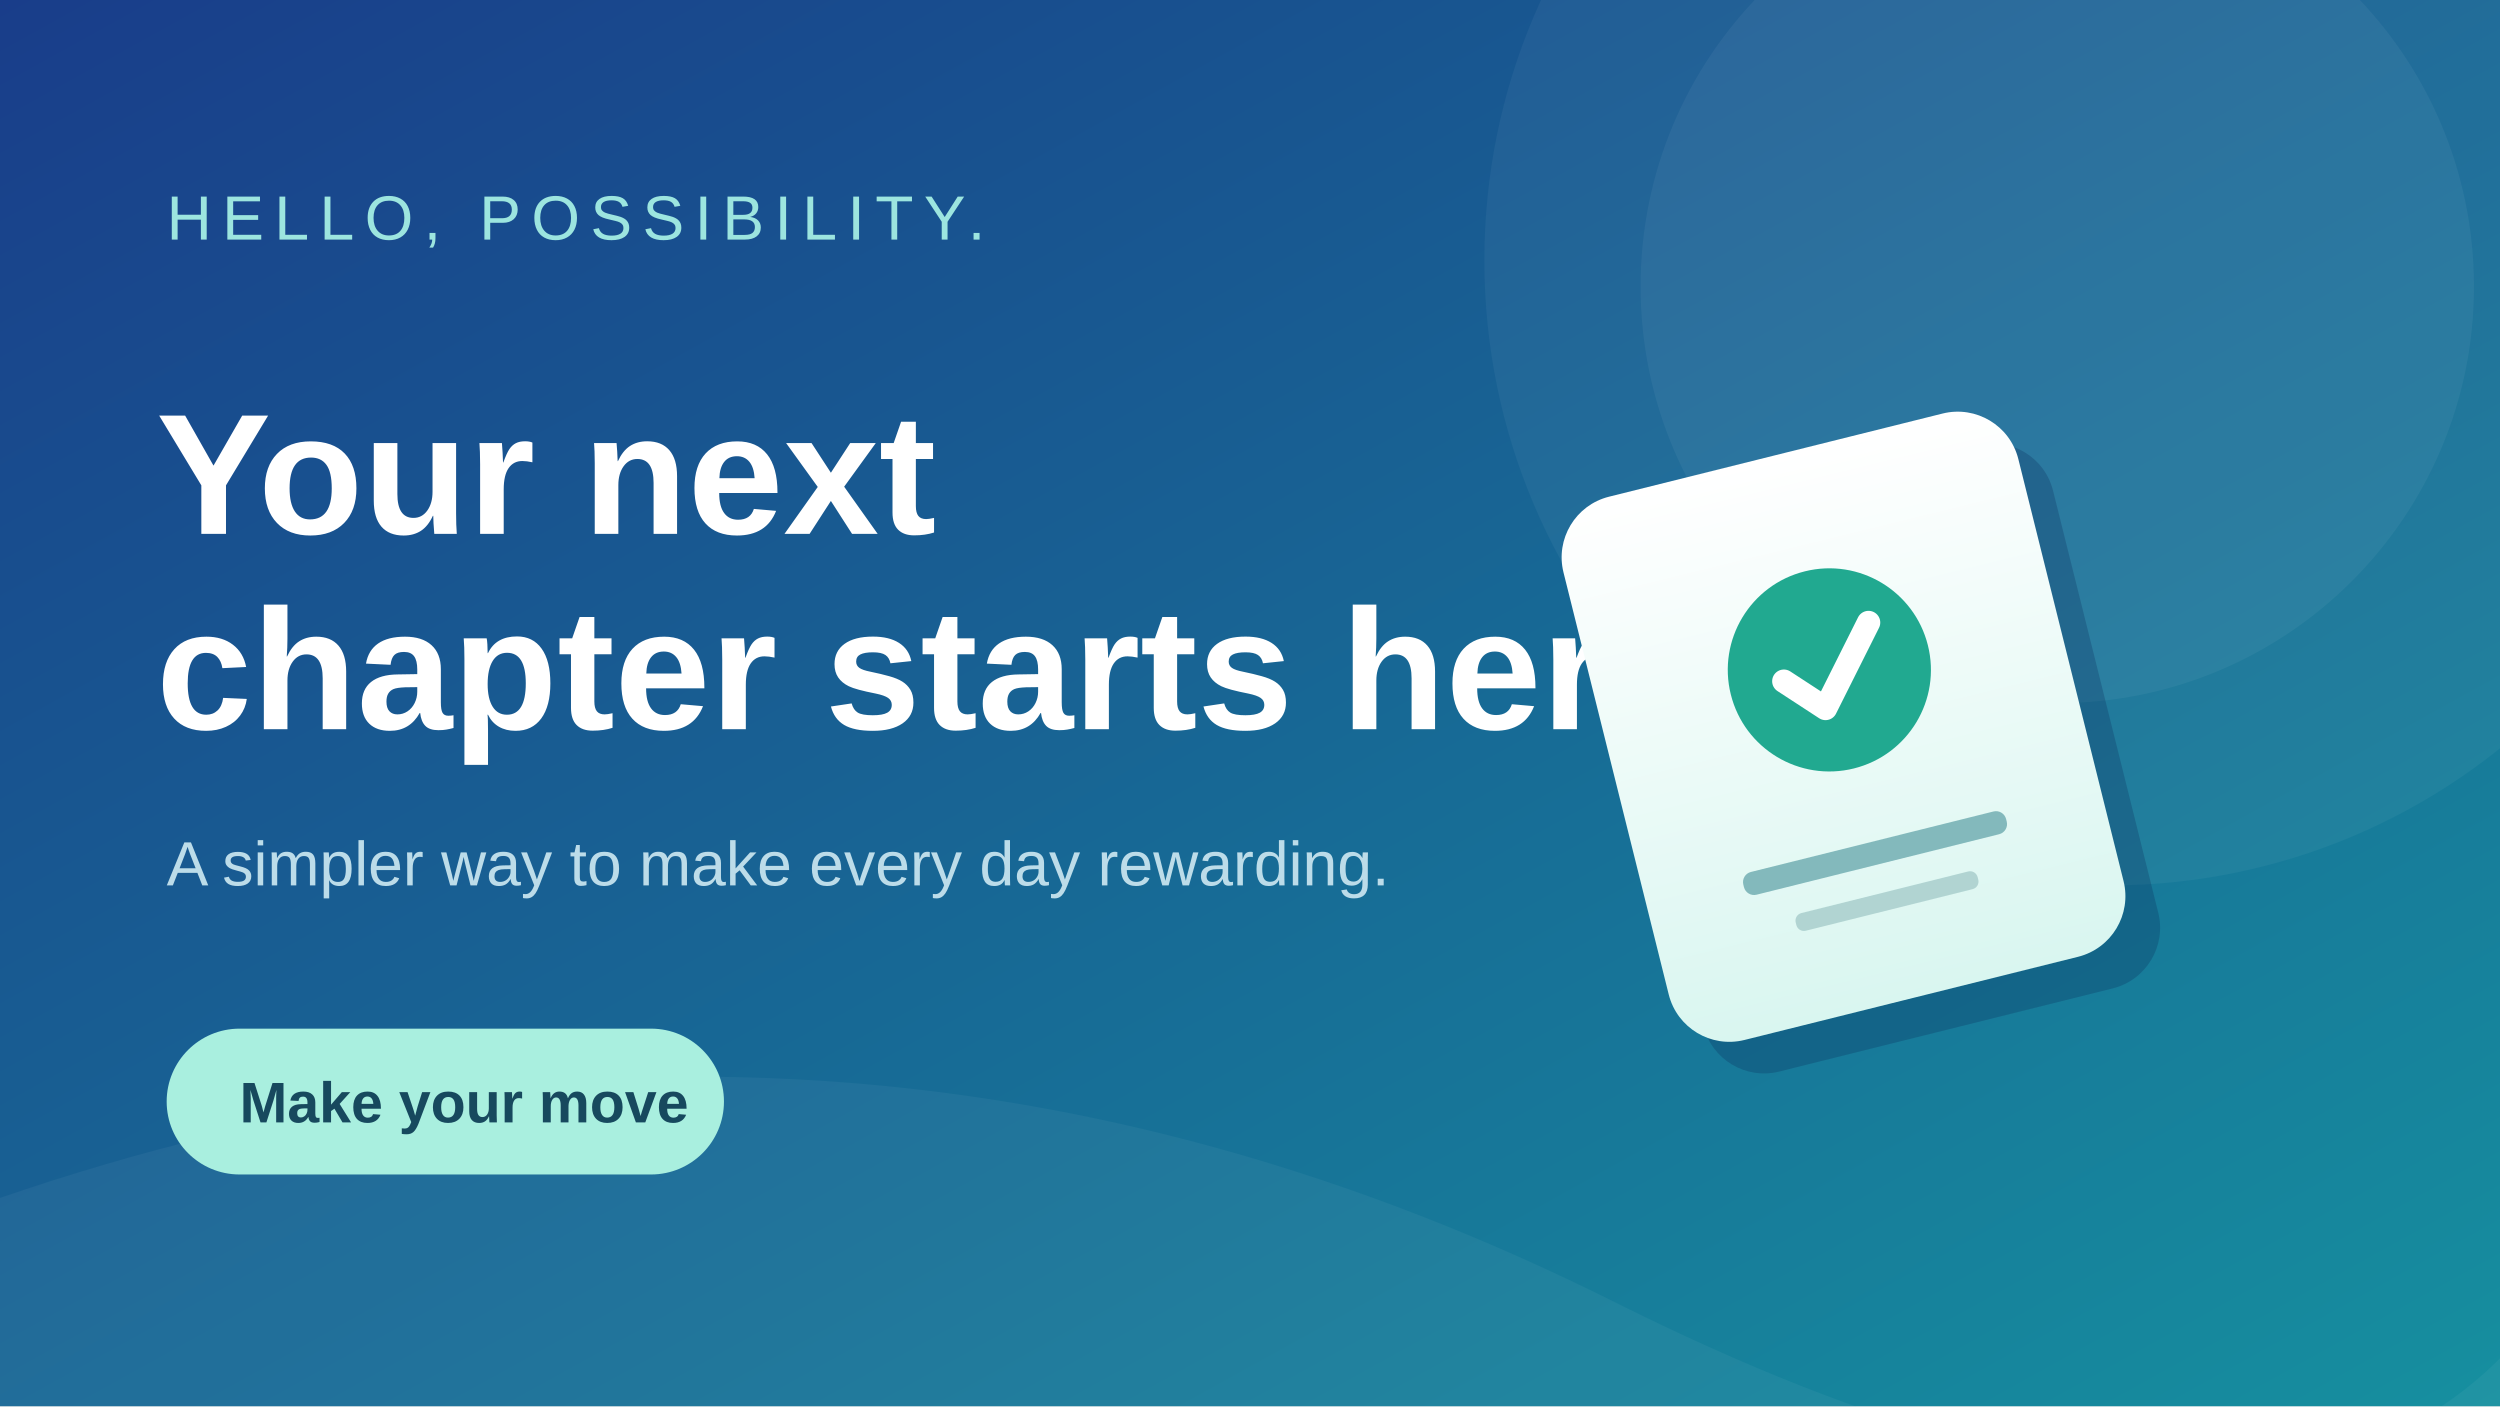
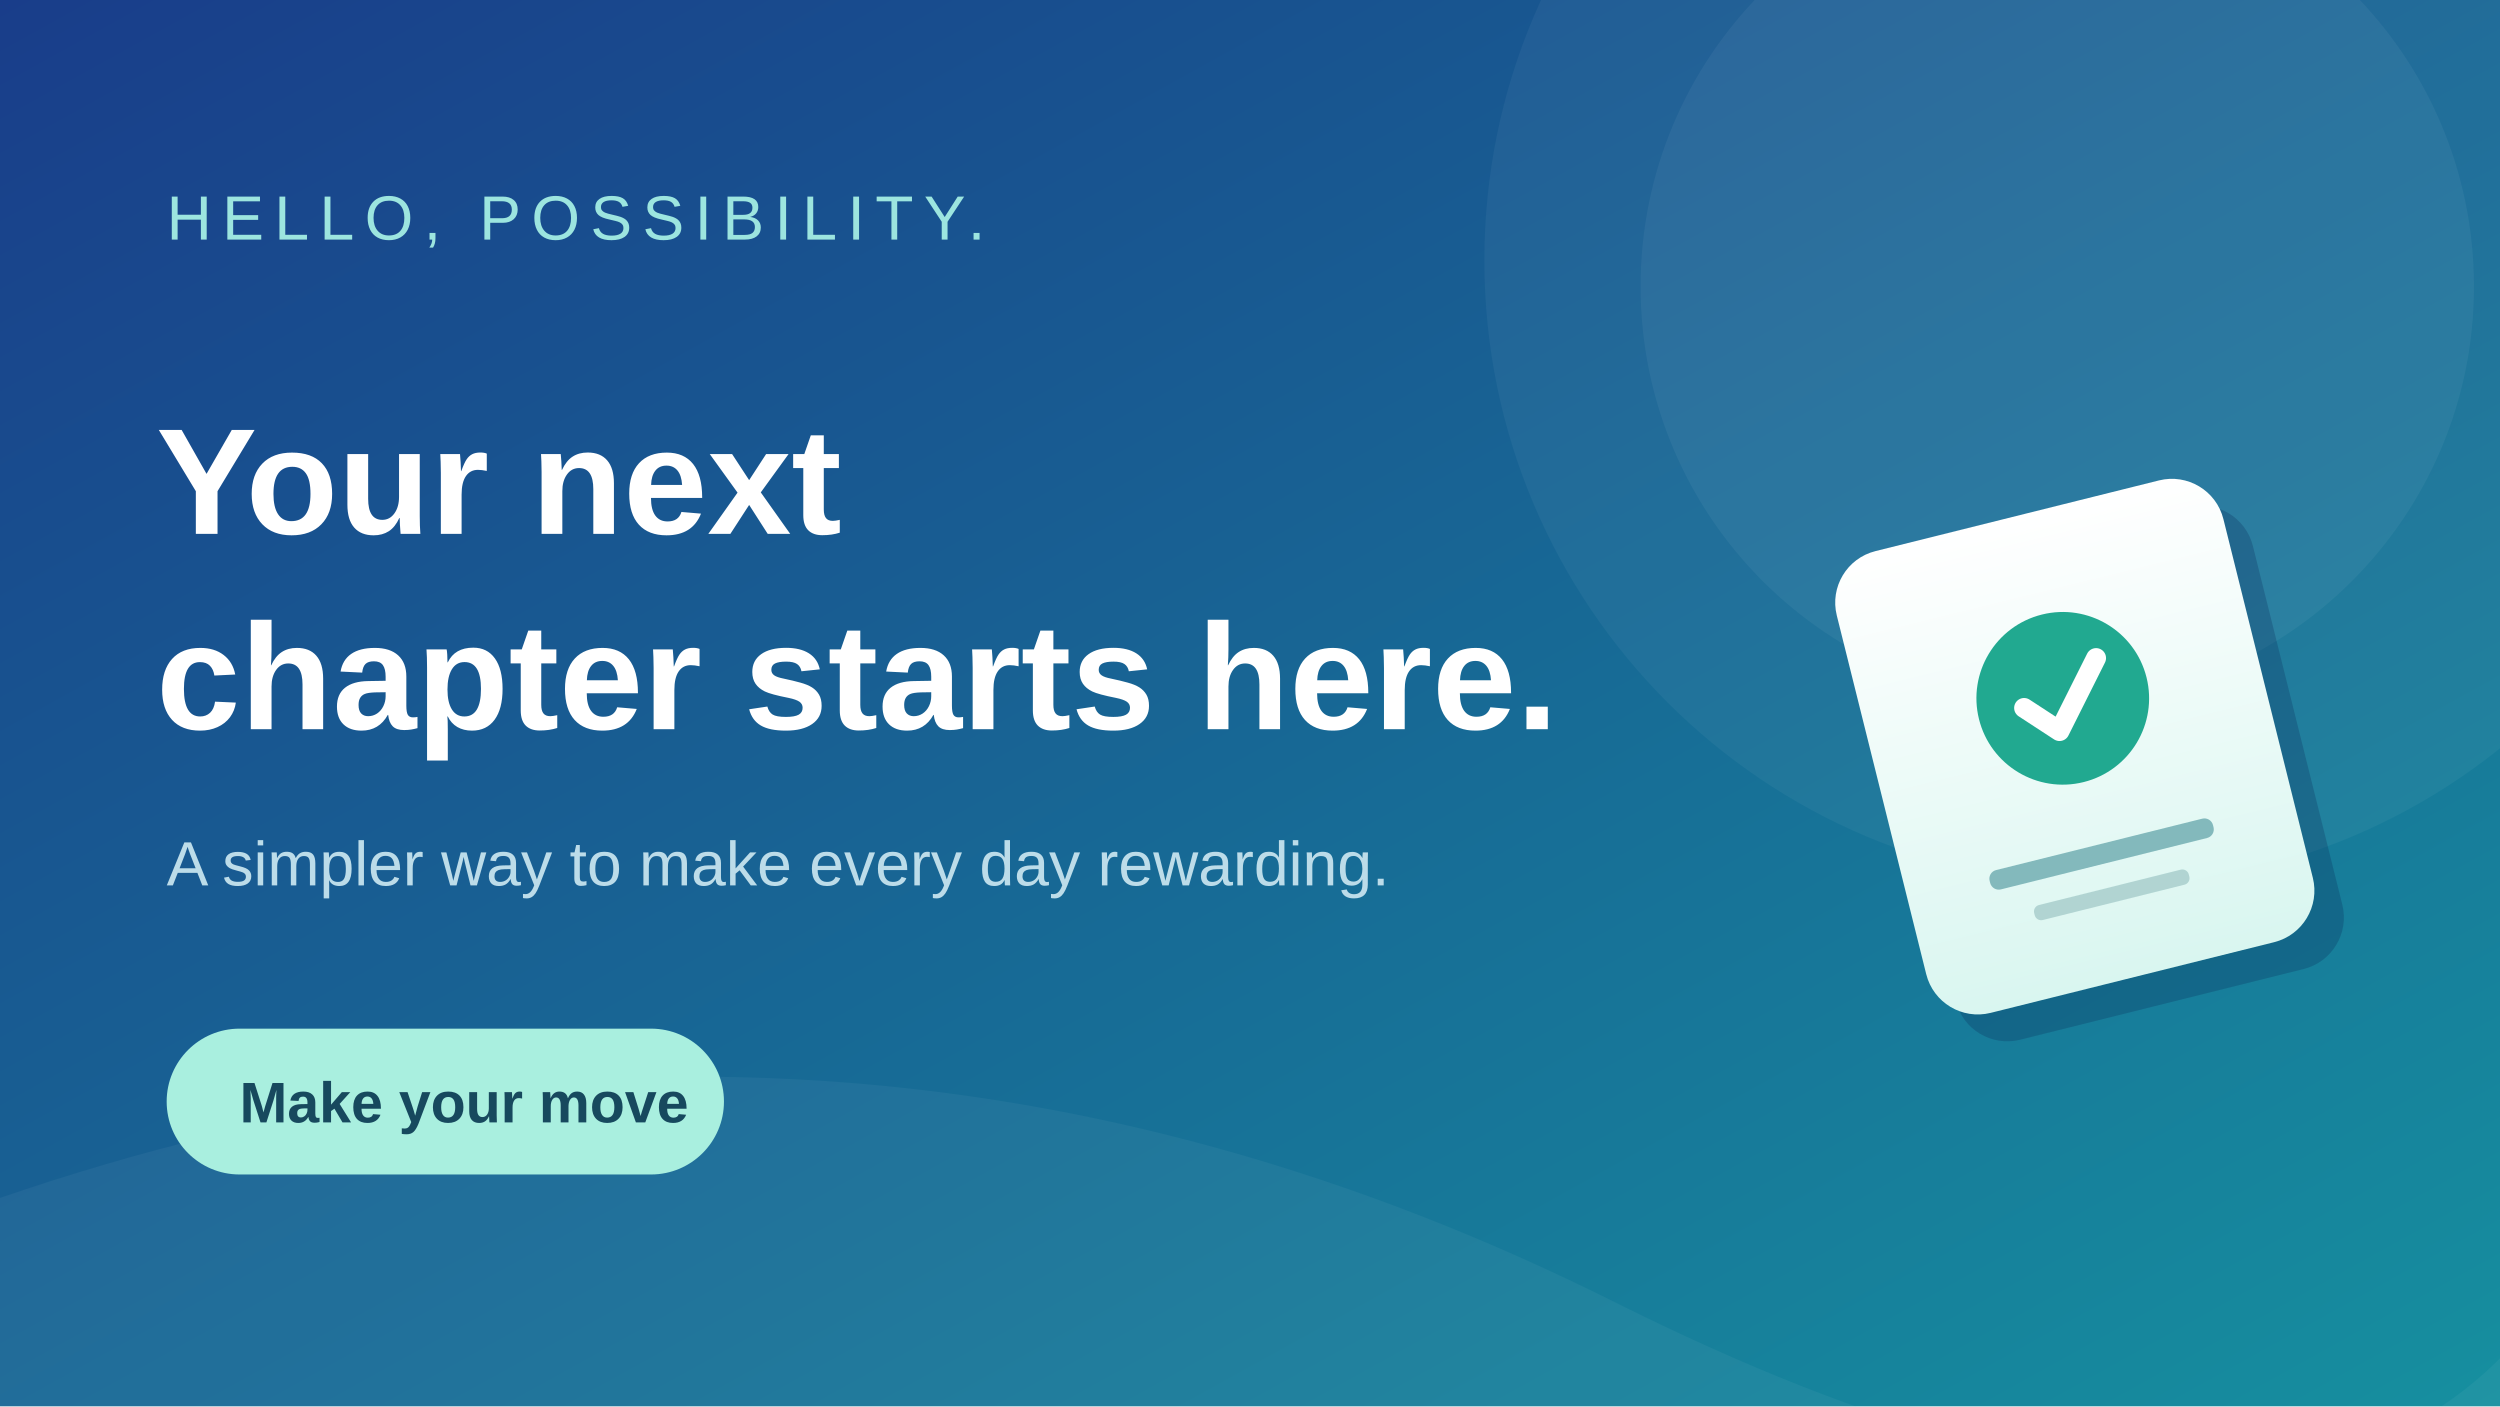
<svg xmlns="http://www.w3.org/2000/svg" width="960" height="540" viewBox="0 0 960 540">
  <defs>
    <linearGradient id="bg" x2="1" y2="1">
      <stop stop-color="#193d8a" />
      <stop offset="1" stop-color="#168f9f" />
    </linearGradient>
    <linearGradient id="card" x2="0" y2="1">
      <stop stop-color="#fff" />
      <stop offset="1" stop-color="#d9f6f0" />
    </linearGradient>
  </defs>
  <rect width="960" height="540" fill="url(#bg)" />
  <circle cx="810" cy="100" r="240" fill="#fff" opacity=".045" />
  <circle cx="790" cy="110" r="160" fill="#fff" opacity=".05" />
  <path d="M0 460Q320 350 620 500T1000 460V540H0" fill="#fff" opacity=".045" />
  <text x="64" y="92" font-family="Arial,sans-serif" font-size="24" letter-spacing="4" fill="#9ce5df">HELLO, POSSIBILITY.</text>
-   <text x="60" y="205" font-family="Arial,sans-serif" font-size="66" font-weight="bold" fill="white">Your next</text>
-   <text x="60" y="280" font-family="Arial,sans-serif" font-size="66" font-weight="bold" fill="white">chapter starts here.</text>
+   <text x="60" y="205" font-family="Arial,sans-serif" font-size="58" font-weight="bold" fill="white">Your next</text>
+   <text x="60" y="280" font-family="Arial,sans-serif" font-size="58" font-weight="bold" fill="white">chapter starts here.</text>
  <text x="64" y="340" font-family="Arial,sans-serif" font-size="24" fill="#bcdce9">A simpler way to make every day rewarding.</text>
  <rect x="64" y="395" width="214" height="56" rx="28" fill="#a9efdf" />
  <text x="92" y="431" font-family="Arial,sans-serif" font-size="22" font-weight="bold" fill="#17495e">Make your move</text>
-   <g transform="translate(700 330) rotate(-14)">
+   <g transform="translate(790 330) rotate(-14) scale(.85)">
    <rect x="-60" y="-140" width="180" height="215" rx="24" fill="#092552" opacity=".25" />
    <rect x="-70" y="-155" width="180" height="215" rx="24" fill="url(#card)" />
    <circle cx="20" cy="-70" r="39" fill="#21a990" />
    <path d="m2-70 13 14 24-28" fill="none" stroke="#fff" stroke-width="9" stroke-linecap="round" stroke-linejoin="round" />
    <rect x="-32" y="-2" width="104" height="9" rx="4" fill="#83b9bc" />
    <rect x="-16" y="18" width="72" height="7" rx="3" fill="#b1d4d2" />
  </g>
</svg>
